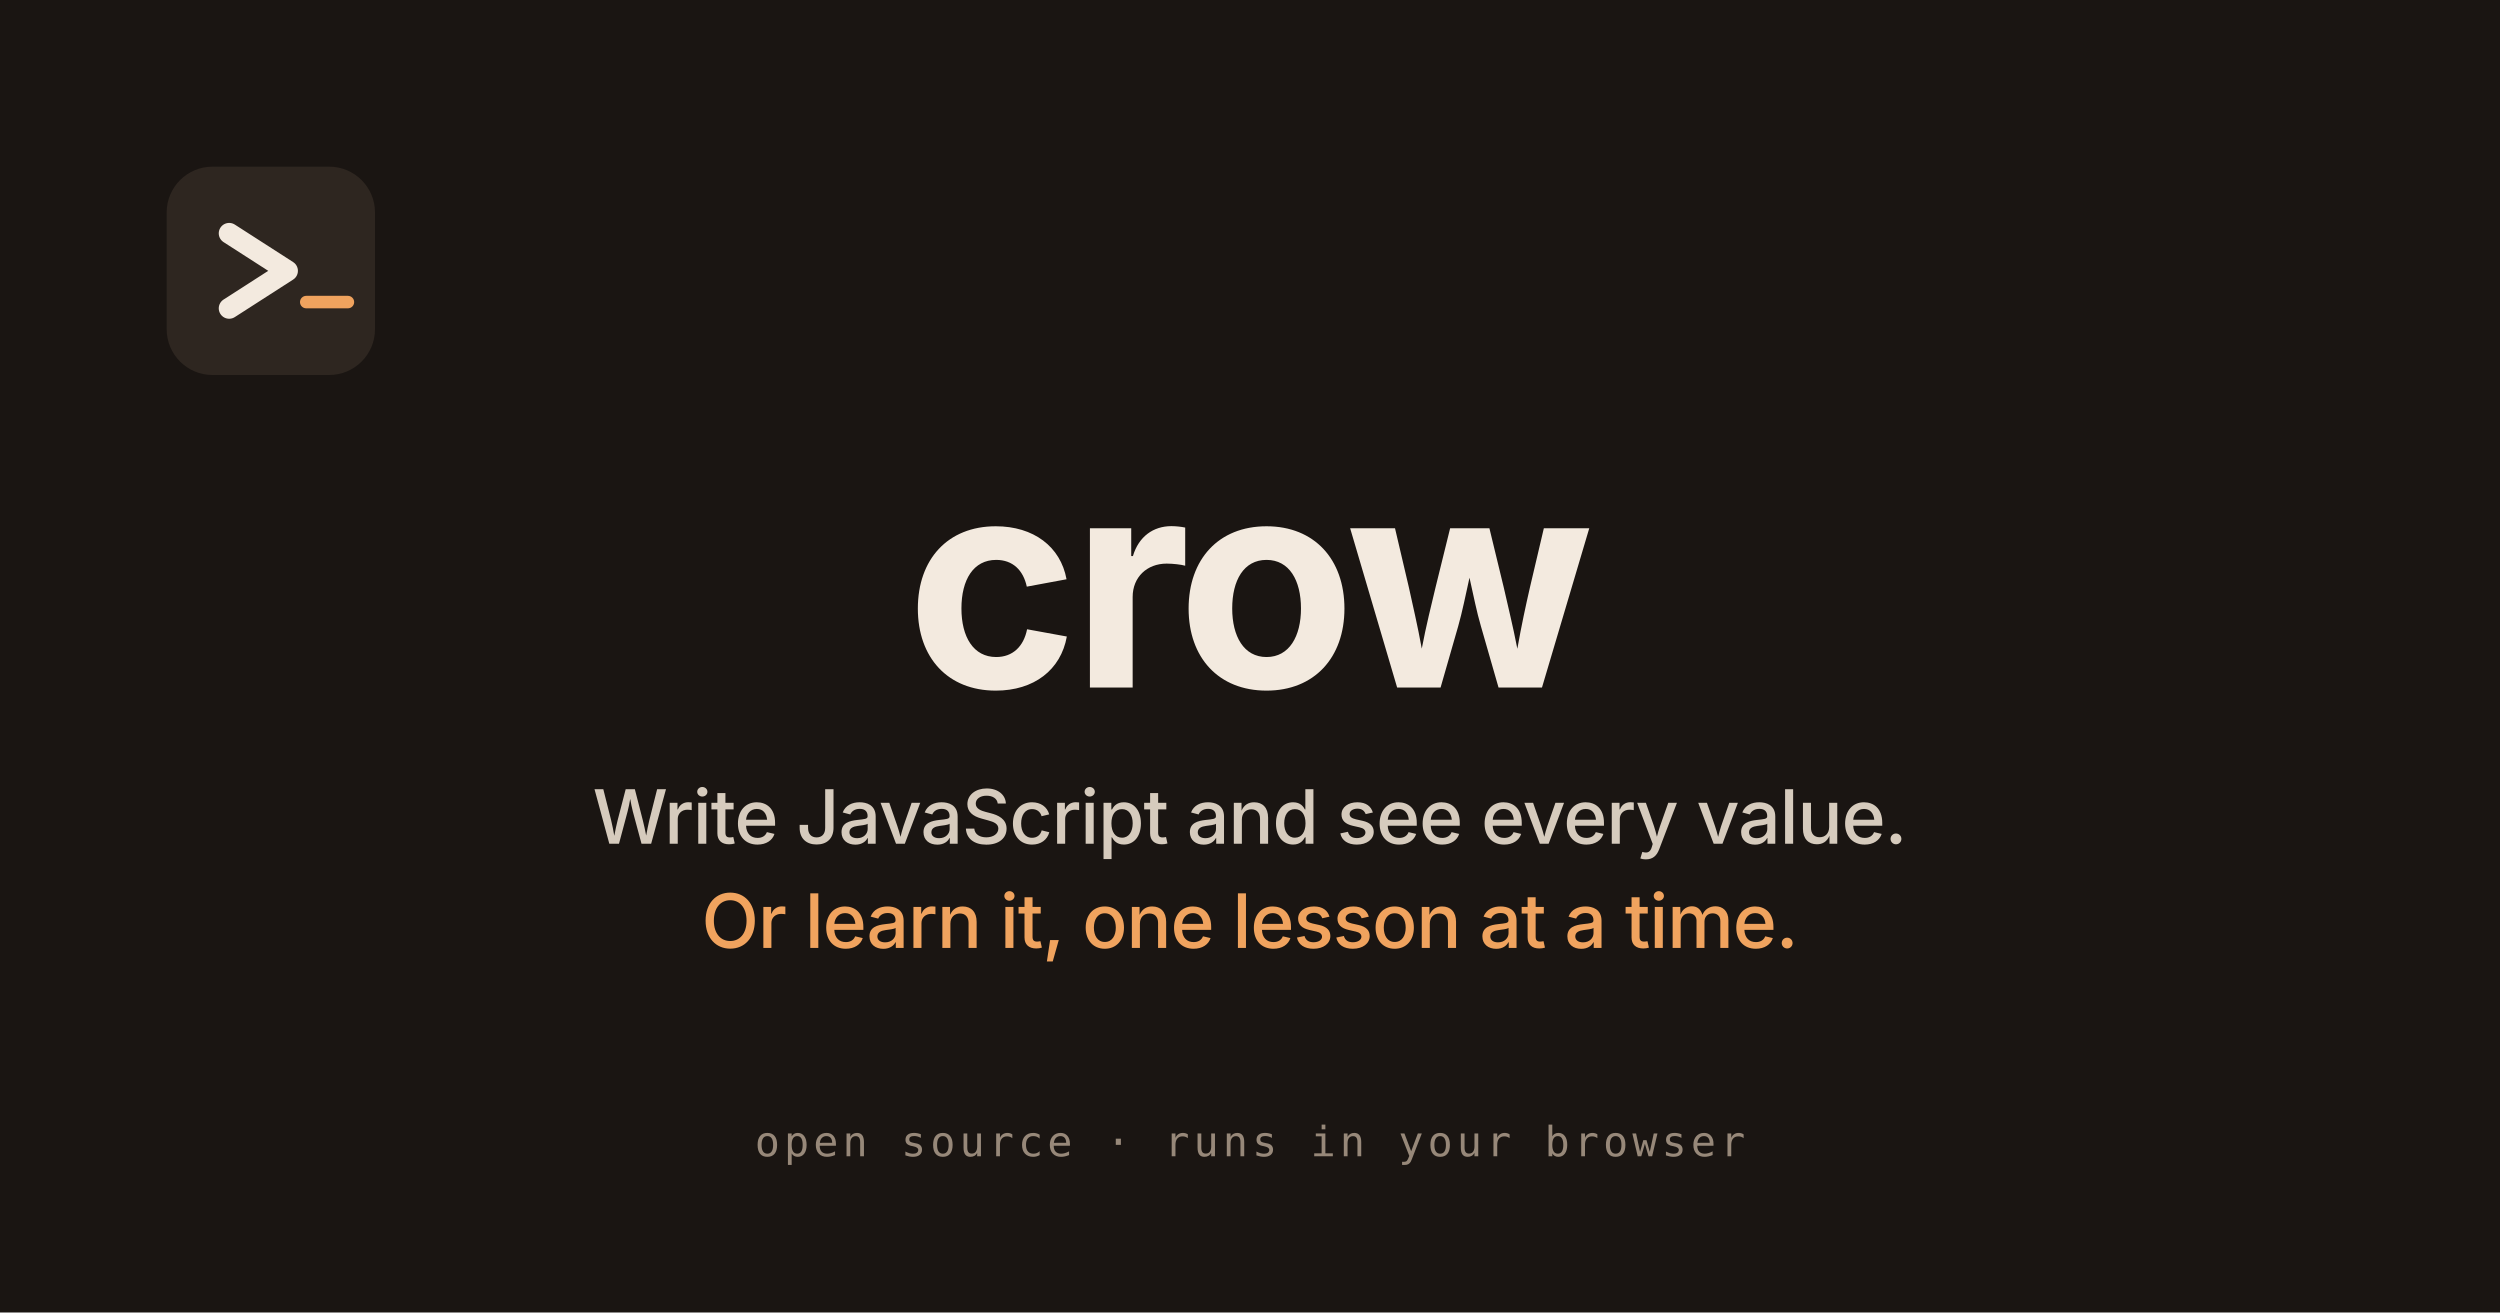
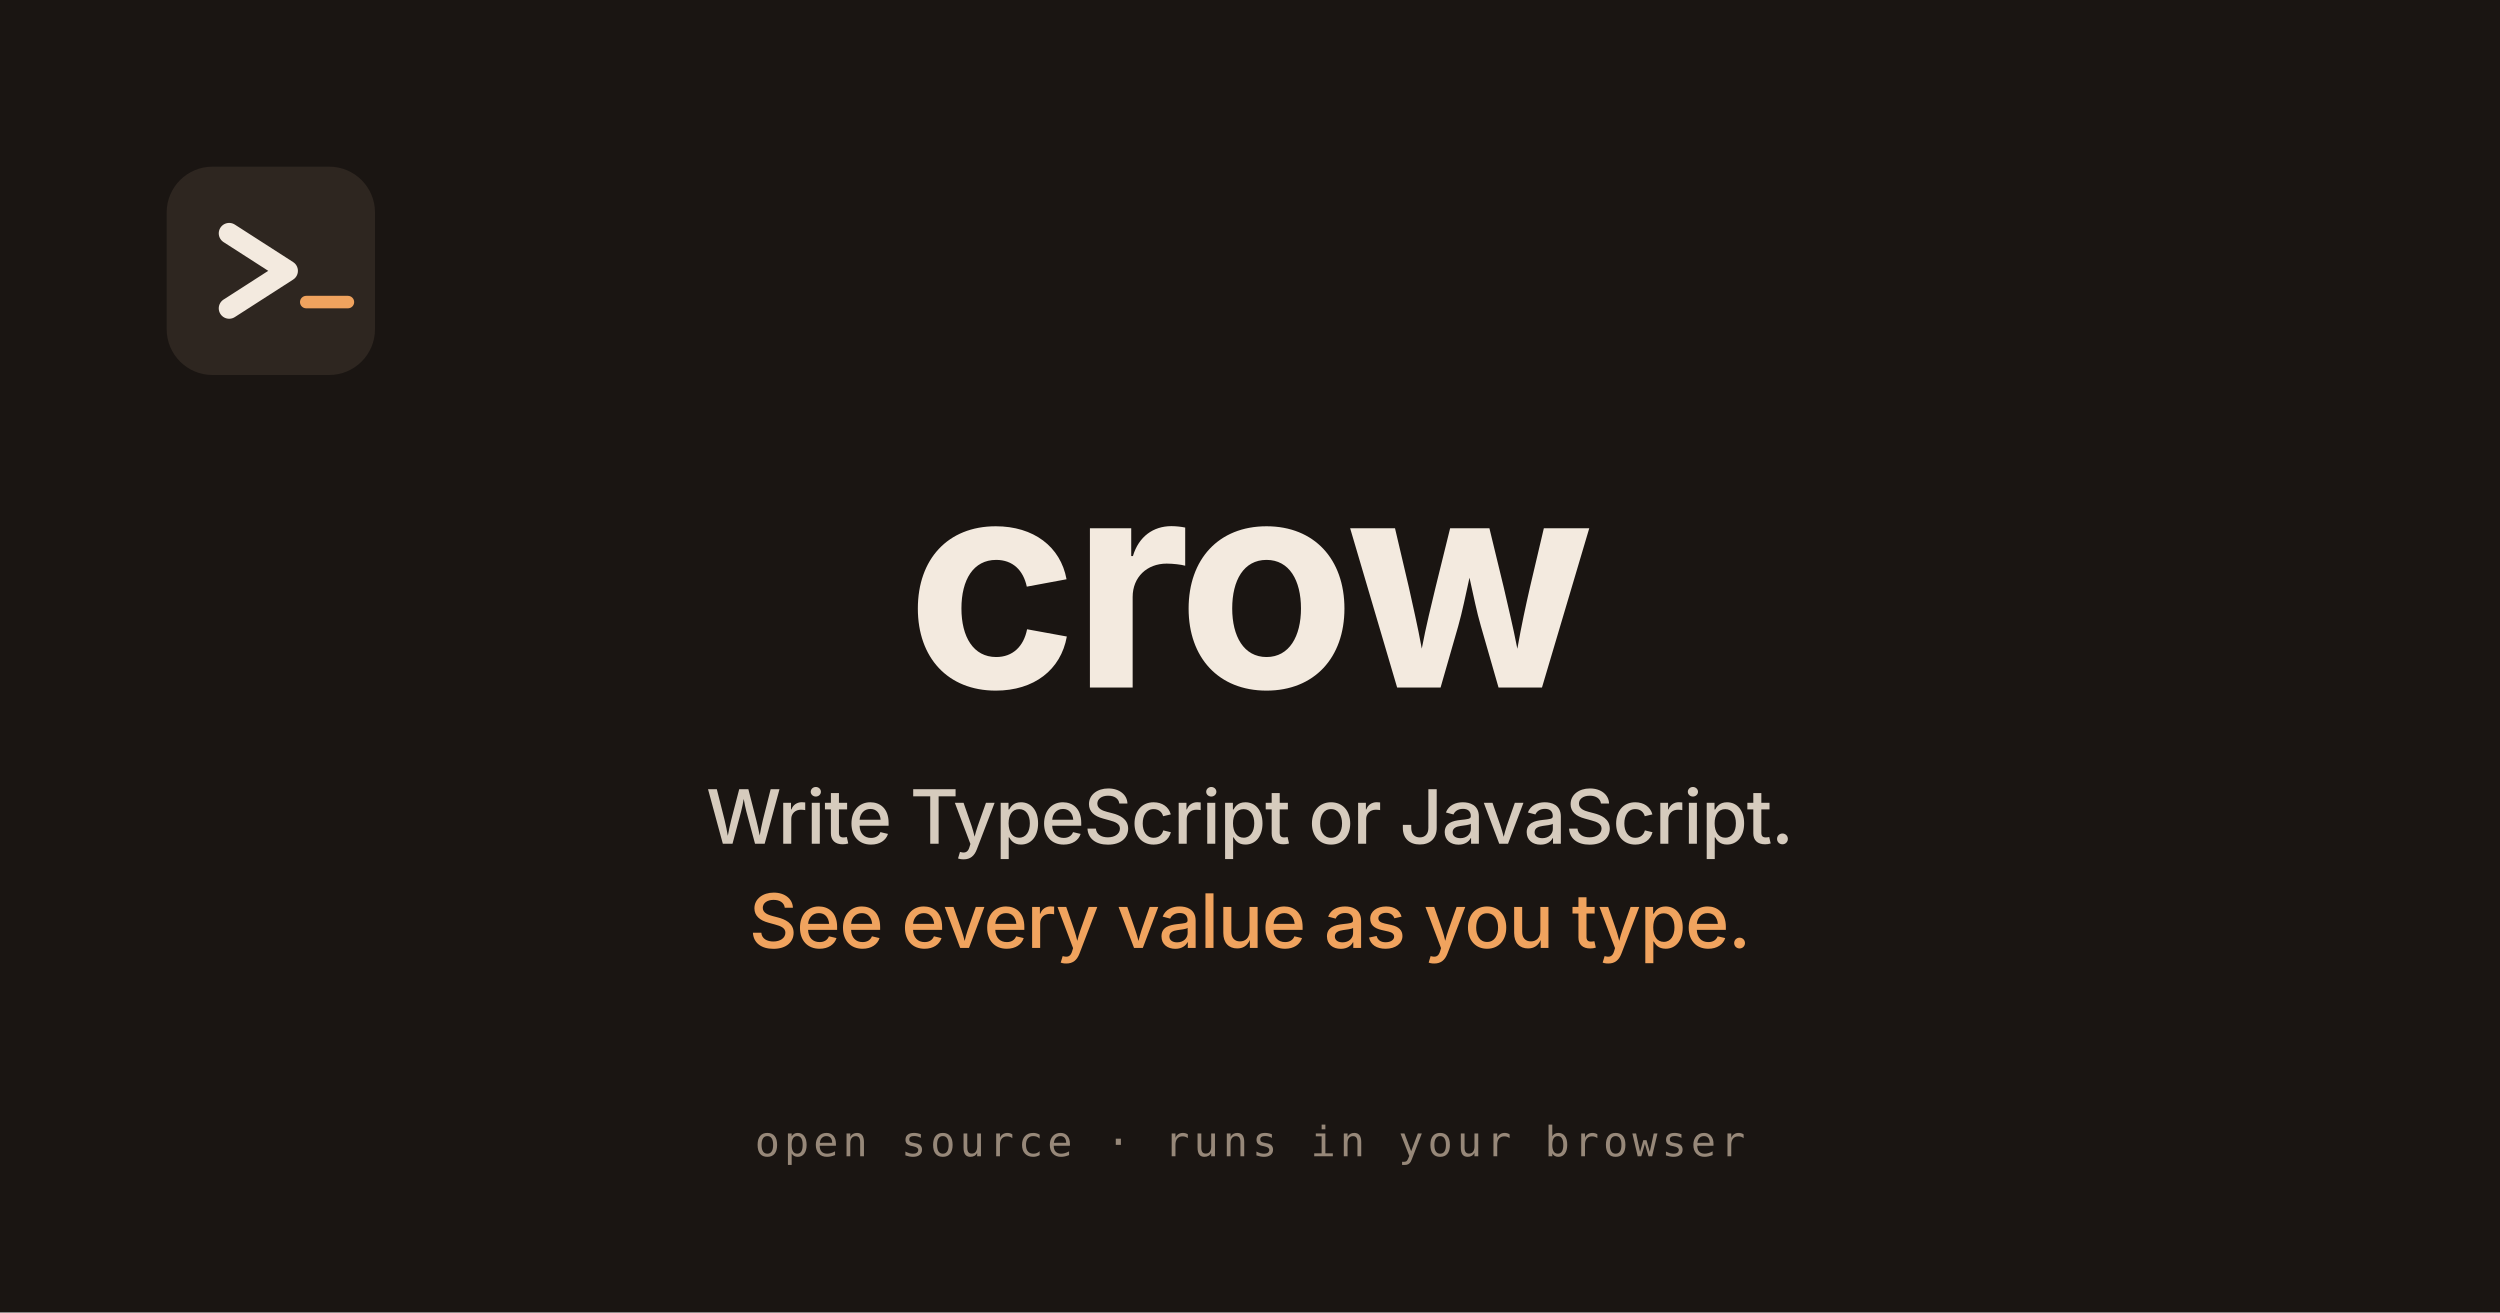
<svg xmlns="http://www.w3.org/2000/svg" viewBox="0 0 1200 630" width="1200" height="630">
  <rect width="1200" height="630" fill="#1a1512" />
  <g transform="translate(80, 80)">
    <rect width="100" height="100" rx="22" fill="#2e2620" />
    <path d="M 30 32 L 58 50 L 30 68" stroke="#f3eadf" stroke-width="10" stroke-linecap="round" stroke-linejoin="round" fill="none" />
    <rect x="64" y="62" width="26" height="6" rx="3" fill="#f0a35e" />
  </g>
  <text x="600" y="330" text-anchor="middle" font-family="-apple-system, BlinkMacSystemFont, 'Segoe UI', sans-serif" font-weight="700" font-size="140" fill="#f3eadf" letter-spacing="-3">crow</text>
-   <text x="600" y="405" text-anchor="middle" font-family="-apple-system, BlinkMacSystemFont, 'Segoe UI', sans-serif" font-weight="500" font-size="36" fill="#d6cbbd" letter-spacing="-0.5">Write JavaScript and see every value.</text>
-   <text x="600" y="455" text-anchor="middle" font-family="-apple-system, BlinkMacSystemFont, 'Segoe UI', sans-serif" font-weight="500" font-size="36" fill="#f0a35e" letter-spacing="-0.5">Or learn it, one lesson at a time.</text>
+   <text x="600" y="405" text-anchor="middle" font-family="-apple-system, BlinkMacSystemFont, 'Segoe UI', sans-serif" font-weight="500" font-size="36" fill="#d6cbbd" letter-spacing="-0.5">Write TypeScript or JavaScript.</text>
+   <text x="600" y="455" text-anchor="middle" font-family="-apple-system, BlinkMacSystemFont, 'Segoe UI', sans-serif" font-weight="500" font-size="36" fill="#f0a35e" letter-spacing="-0.5">See every value as you type.</text>
  <text x="600" y="555" text-anchor="middle" font-family="ui-monospace, SFMono-Regular, Menlo, monospace" font-size="20" fill="#978879" letter-spacing="2">open source · runs in your browser</text>
</svg>
